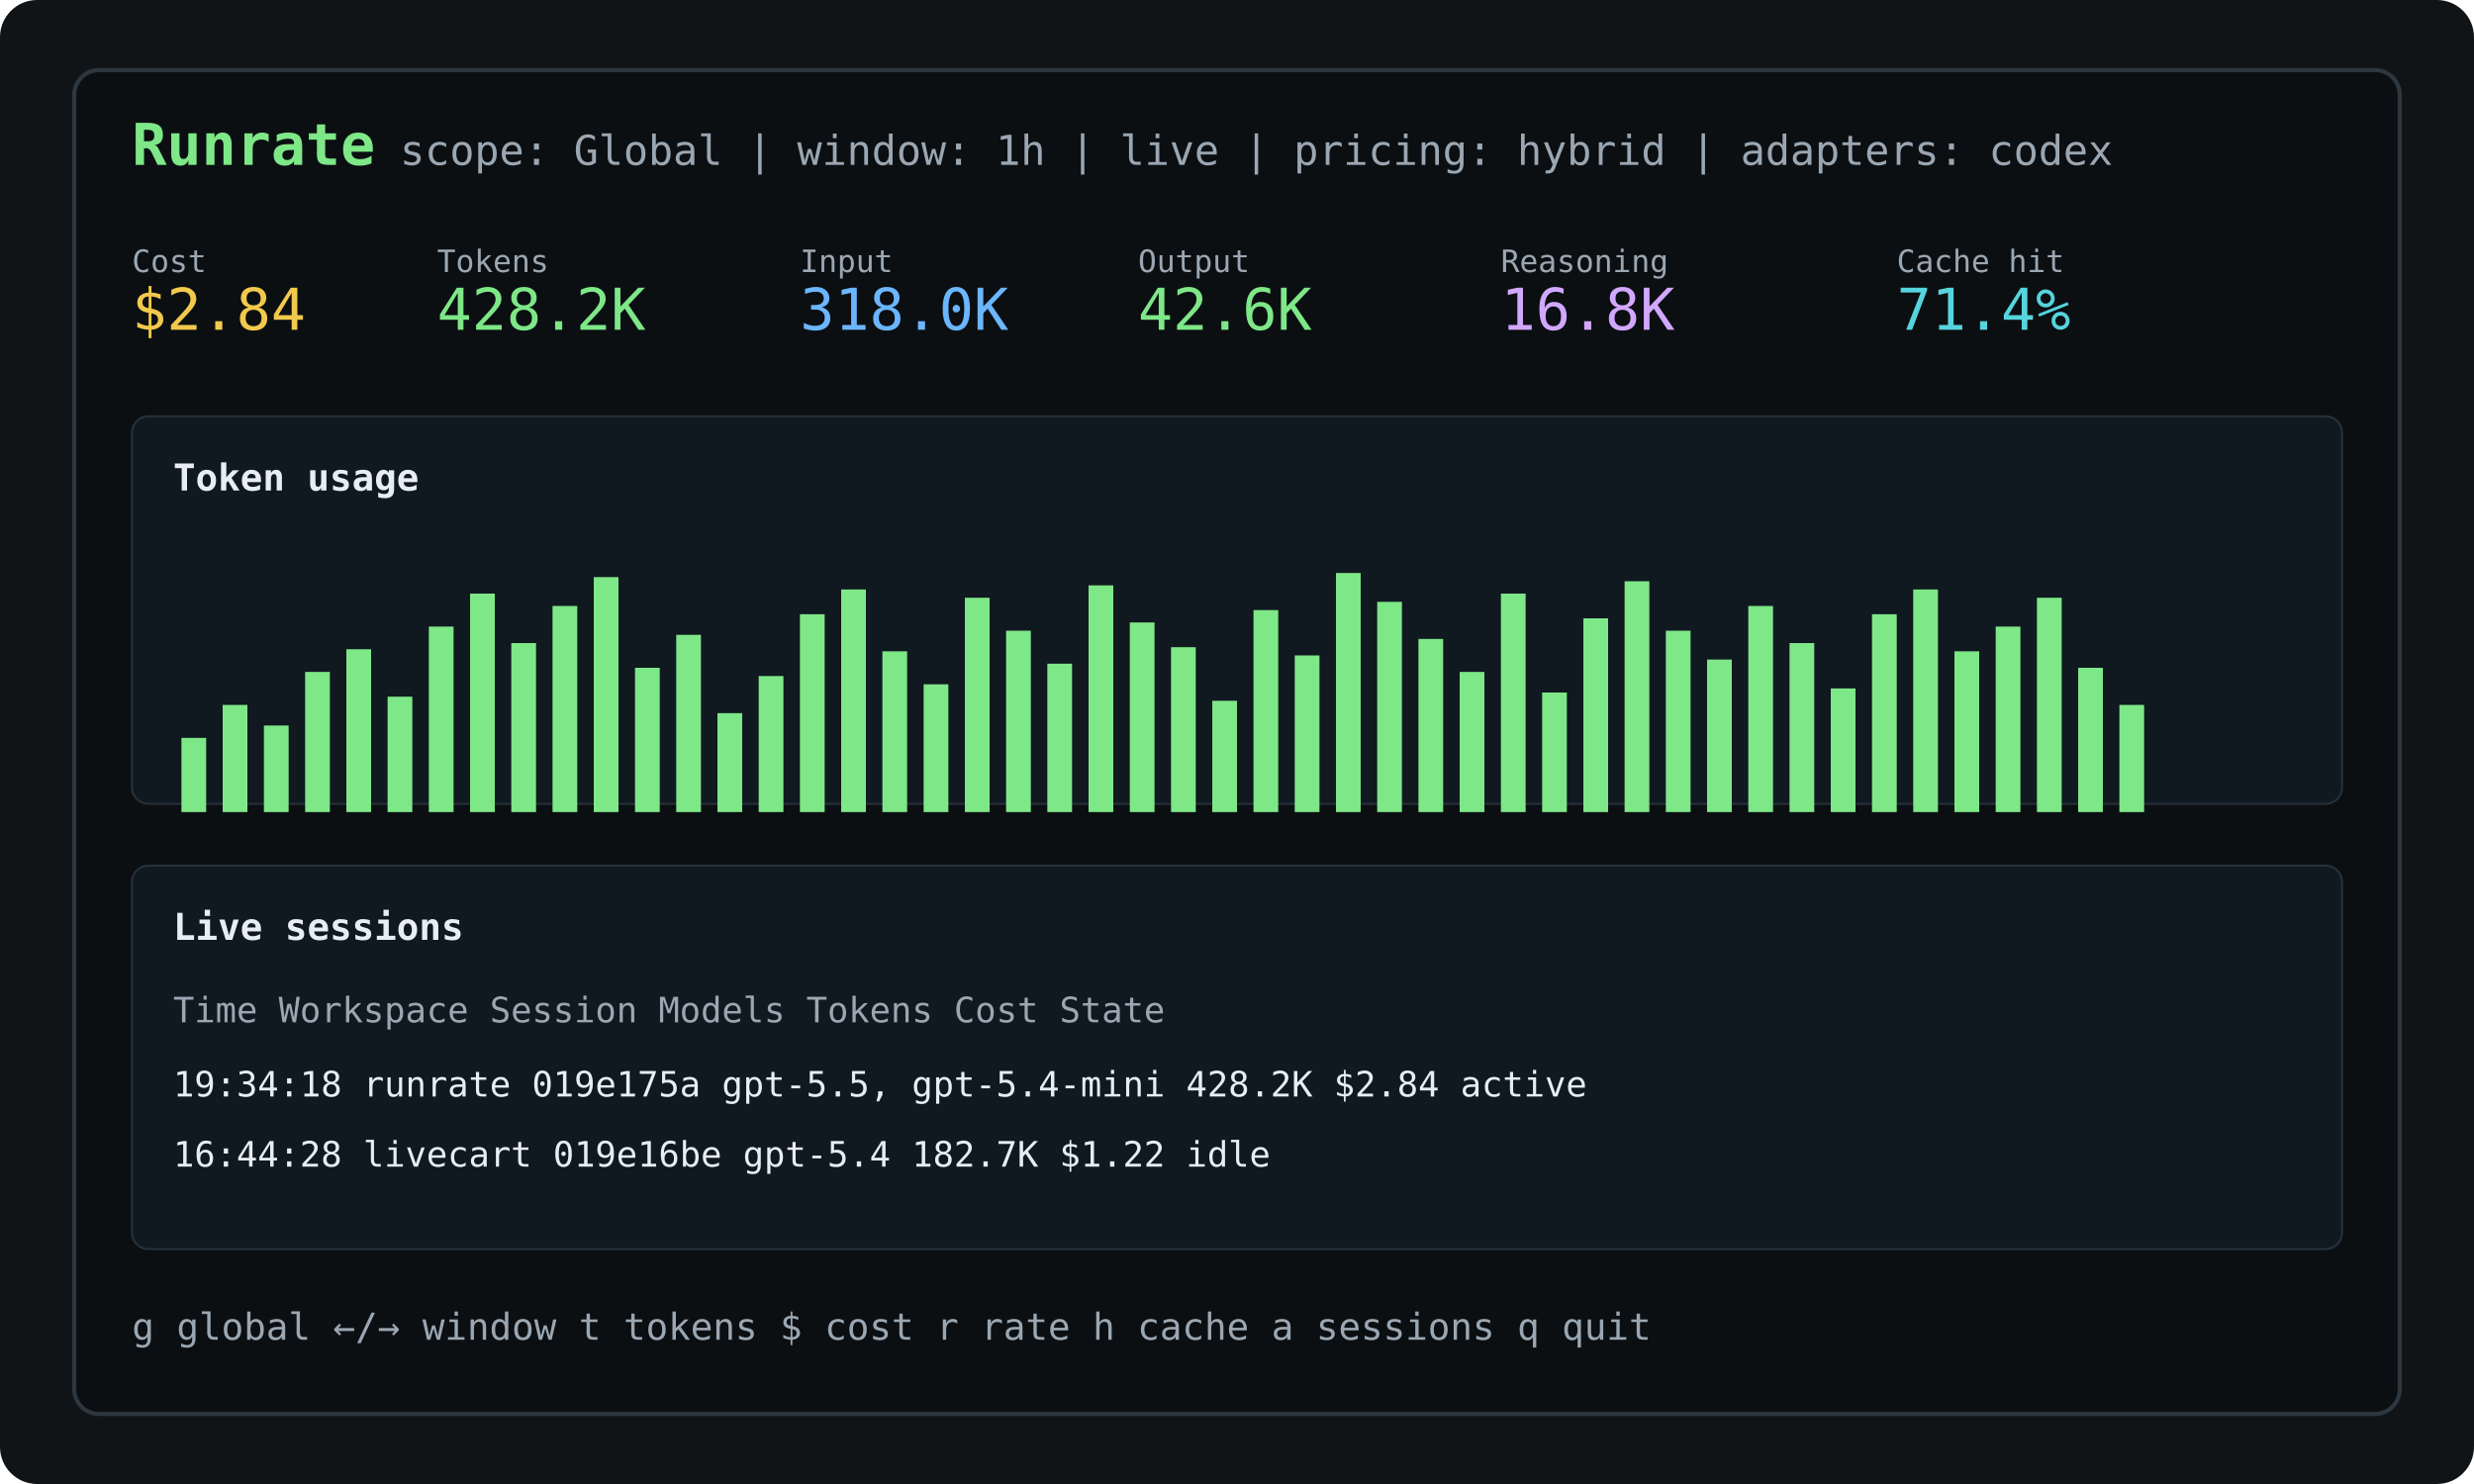
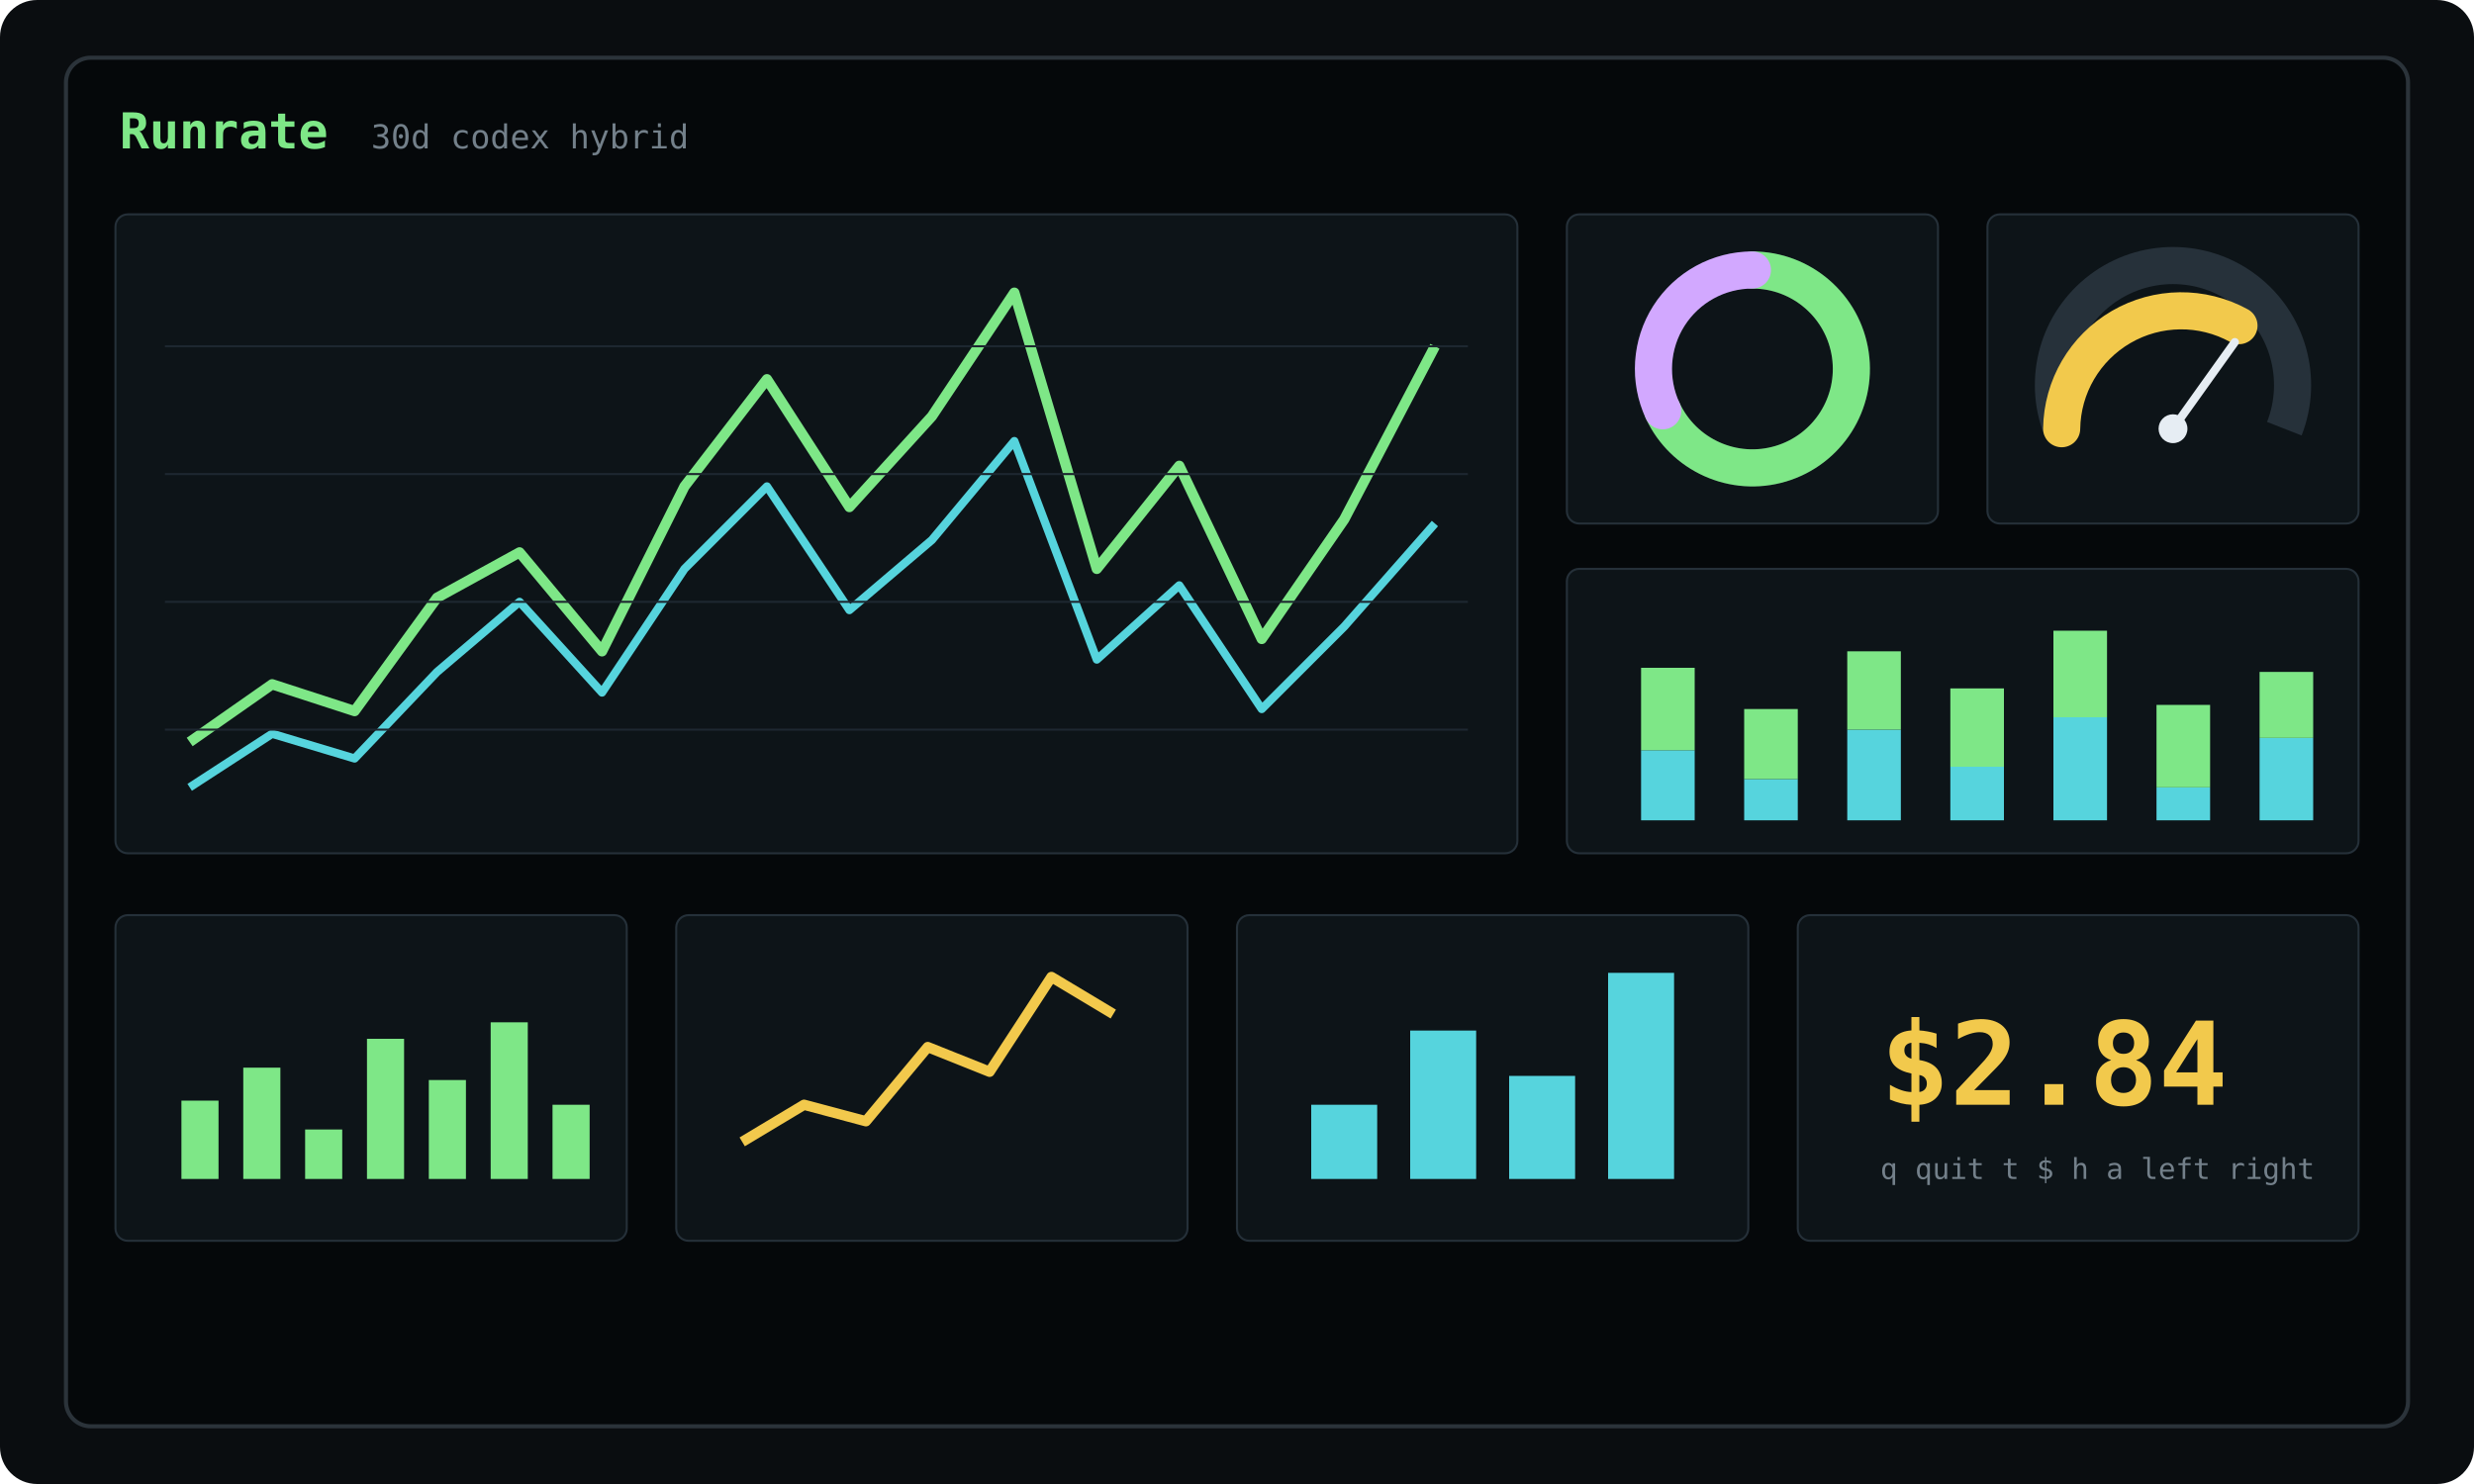
<svg xmlns="http://www.w3.org/2000/svg" width="1200" height="720" viewBox="0 0 1200 720" fill="none">
-   <rect width="1200" height="720" rx="18" fill="#101417" />
-   <rect x="36" y="34" width="1128" height="652" rx="12" fill="#0B0F12" stroke="#2D3740" stroke-width="2" />
-   <text x="64" y="80" fill="#7EE787" font-family="Menlo, Consolas, monospace" font-size="28" font-weight="700">Runrate</text>
-   <text x="194" y="80" fill="#9AA7B2" font-family="Menlo, Consolas, monospace" font-size="20">scope: Global | window: 1h | live | pricing: hybrid | adapters: codex</text>
+   <rect width="1200" height="720" rx="18" fill="#0A0D10" />
+   <rect x="32" y="28" width="1136" height="664" rx="12" fill="#05080A" stroke="#2B333A" stroke-width="2" />
  <g font-family="Menlo, Consolas, monospace">
-     <text x="64" y="132" fill="#9AA7B2" font-size="15">Cost</text>
-     <text x="64" y="160" fill="#F2C94C" font-size="28">$2.84</text>
-     <text x="212" y="132" fill="#9AA7B2" font-size="15">Tokens</text>
-     <text x="212" y="160" fill="#7EE787" font-size="28">428.2K</text>
-     <text x="388" y="132" fill="#9AA7B2" font-size="15">Input</text>
-     <text x="388" y="160" fill="#6CB6FF" font-size="28">318.0K</text>
-     <text x="552" y="132" fill="#9AA7B2" font-size="15">Output</text>
-     <text x="552" y="160" fill="#7EE787" font-size="28">42.6K</text>
-     <text x="728" y="132" fill="#9AA7B2" font-size="15">Reasoning</text>
-     <text x="728" y="160" fill="#D2A8FF" font-size="28">16.8K</text>
-     <text x="920" y="132" fill="#9AA7B2" font-size="15">Cache hit</text>
-     <text x="920" y="160" fill="#56D4DD" font-size="28">71.4%</text>
+     <text x="58" y="72" fill="#7EE787" font-size="24" font-weight="700">Runrate</text>
+     <text x="180" y="72" fill="#73808A" font-size="16">30d  codex  hybrid</text>
  </g>
-   <rect x="64" y="202" width="1072" height="188" rx="8" fill="#101820" stroke="#26313A" />
-   <text x="84" y="238" fill="#E6EDF3" font-family="Menlo, Consolas, monospace" font-size="18" font-weight="700">Token usage</text>
-   <g transform="translate(88 270)" fill="#7EE787">
-     <rect x="0" y="88" width="12" height="36" />
-     <rect x="20" y="72" width="12" height="52" />
-     <rect x="40" y="82" width="12" height="42" />
-     <rect x="60" y="56" width="12" height="68" />
-     <rect x="80" y="45" width="12" height="79" />
-     <rect x="100" y="68" width="12" height="56" />
-     <rect x="120" y="34" width="12" height="90" />
-     <rect x="140" y="18" width="12" height="106" />
-     <rect x="160" y="42" width="12" height="82" />
-     <rect x="180" y="24" width="12" height="100" />
-     <rect x="200" y="10" width="12" height="114" />
-     <rect x="220" y="54" width="12" height="70" />
-     <rect x="240" y="38" width="12" height="86" />
-     <rect x="260" y="76" width="12" height="48" />
-     <rect x="280" y="58" width="12" height="66" />
-     <rect x="300" y="28" width="12" height="96" />
-     <rect x="320" y="16" width="12" height="108" />
-     <rect x="340" y="46" width="12" height="78" />
-     <rect x="360" y="62" width="12" height="62" />
-     <rect x="380" y="20" width="12" height="104" />
-     <rect x="400" y="36" width="12" height="88" />
-     <rect x="420" y="52" width="12" height="72" />
-     <rect x="440" y="14" width="12" height="110" />
-     <rect x="460" y="32" width="12" height="92" />
-     <rect x="480" y="44" width="12" height="80" />
-     <rect x="500" y="70" width="12" height="54" />
-     <rect x="520" y="26" width="12" height="98" />
-     <rect x="540" y="48" width="12" height="76" />
-     <rect x="560" y="8" width="12" height="116" />
-     <rect x="580" y="22" width="12" height="102" />
-     <rect x="600" y="40" width="12" height="84" />
-     <rect x="620" y="56" width="12" height="68" />
-     <rect x="640" y="18" width="12" height="106" />
-     <rect x="660" y="66" width="12" height="58" />
-     <rect x="680" y="30" width="12" height="94" />
-     <rect x="700" y="12" width="12" height="112" />
-     <rect x="720" y="36" width="12" height="88" />
-     <rect x="740" y="50" width="12" height="74" />
-     <rect x="760" y="24" width="12" height="100" />
-     <rect x="780" y="42" width="12" height="82" />
-     <rect x="800" y="64" width="12" height="60" />
-     <rect x="820" y="28" width="12" height="96" />
-     <rect x="840" y="16" width="12" height="108" />
-     <rect x="860" y="46" width="12" height="78" />
-     <rect x="880" y="34" width="12" height="90" />
-     <rect x="900" y="20" width="12" height="104" />
-     <rect x="920" y="54" width="12" height="70" />
-     <rect x="940" y="72" width="12" height="52" />
+   <rect x="56" y="104" width="680" height="310" rx="6" fill="#0D1418" stroke="#253039" />
+   <polyline points="92,360 132,332 172,345 212,290 252,268 292,316 332,236 372,184 412,246 452,202 492,142 532,276 572,226 612,310 652,252 696,168" stroke="#7EE787" stroke-width="5" fill="none" stroke-linejoin="round" />
+   <polyline points="92,382 132,356 172,368 212,326 252,292 292,336 332,276 372,236 412,296 452,262 492,214 532,320 572,284 612,344 652,304 696,254" stroke="#56D4DD" stroke-width="4" fill="none" stroke-linejoin="round" />
+   <g stroke="#1D2730" stroke-width="1">
+     <line x1="80" y1="168" x2="712" y2="168" />
+     <line x1="80" y1="230" x2="712" y2="230" />
+     <line x1="80" y1="292" x2="712" y2="292" />
+     <line x1="80" y1="354" x2="712" y2="354" />
  </g>
-   <rect x="64" y="420" width="1072" height="186" rx="8" fill="#101820" stroke="#26313A" />
-   <text x="84" y="456" fill="#E6EDF3" font-family="Menlo, Consolas, monospace" font-size="18" font-weight="700">Live sessions</text>
-   <g font-family="Menlo, Consolas, monospace" font-size="17">
-     <text x="84" y="496" fill="#9AA7B2">Time       Workspace          Session   Models                    Tokens       Cost      State</text>
-     <text x="84" y="532" fill="#E6EDF3">19:34:18   runrate            019e175a  gpt-5.5, gpt-5.4-mini    428.2K      $2.84     active</text>
-     <text x="84" y="566" fill="#E6EDF3">16:44:28   livecart           019e16be  gpt-5.4                  182.7K      $1.22     idle</text>
+   <rect x="760" y="104" width="180" height="150" rx="6" fill="#0D1418" stroke="#253039" />
+   <circle cx="850" cy="179" r="48" stroke="#26313A" stroke-width="18" />
+   <path d="M850 131a48 48 0 1 1-43.5 68.3" stroke="#7EE787" stroke-width="18" stroke-linecap="round" />
+   <path d="M806.5 199.3A48 48 0 0 1 850 131" stroke="#D2A8FF" stroke-width="18" stroke-linecap="round" />
+   <rect x="964" y="104" width="180" height="150" rx="6" fill="#0D1418" stroke="#253039" />
+   <path d="M1000 208a58 58 0 1 1 108 0" stroke="#26313A" stroke-width="18" fill="none" />
+   <path d="M1000 208a58 58 0 0 1 86-50" stroke="#F2C94C" stroke-width="18" fill="none" stroke-linecap="round" />
+   <circle cx="1054" cy="208" r="7" fill="#E6EDF3" />
+   <line x1="1054" y1="208" x2="1084" y2="166" stroke="#E6EDF3" stroke-width="4" stroke-linecap="round" />
+   <rect x="760" y="276" width="384" height="138" rx="6" fill="#0D1418" stroke="#253039" />
+   <g transform="translate(796 306)">
+     <rect x="0" y="58" width="26" height="34" fill="#56D4DD" />
+     <rect x="0" y="18" width="26" height="40" fill="#7EE787" />
+     <rect x="50" y="72" width="26" height="20" fill="#56D4DD" />
+     <rect x="50" y="38" width="26" height="34" fill="#7EE787" />
+     <rect x="100" y="48" width="26" height="44" fill="#56D4DD" />
+     <rect x="100" y="10" width="26" height="38" fill="#7EE787" />
+     <rect x="150" y="66" width="26" height="26" fill="#56D4DD" />
+     <rect x="150" y="28" width="26" height="38" fill="#7EE787" />
+     <rect x="200" y="42" width="26" height="50" fill="#56D4DD" />
+     <rect x="200" y="0" width="26" height="42" fill="#7EE787" />
+     <rect x="250" y="76" width="26" height="16" fill="#56D4DD" />
+     <rect x="250" y="36" width="26" height="40" fill="#7EE787" />
+     <rect x="300" y="52" width="26" height="40" fill="#56D4DD" />
+     <rect x="300" y="20" width="26" height="32" fill="#7EE787" />
  </g>
-   <text x="64" y="650" fill="#9AA7B2" font-family="Menlo, Consolas, monospace" font-size="18">g global  ←/→ window  t tokens  $ cost  r rate  h cache  a sessions  q quit</text>
+   <rect x="56" y="444" width="248" height="158" rx="6" fill="#0D1418" stroke="#253039" />
+   <g transform="translate(88 490)">
+     <rect x="0" y="44" width="18" height="38" fill="#7EE787" />
+     <rect x="30" y="28" width="18" height="54" fill="#7EE787" />
+     <rect x="60" y="58" width="18" height="24" fill="#7EE787" />
+     <rect x="90" y="14" width="18" height="68" fill="#7EE787" />
+     <rect x="120" y="34" width="18" height="48" fill="#7EE787" />
+     <rect x="150" y="6" width="18" height="76" fill="#7EE787" />
+     <rect x="180" y="46" width="18" height="36" fill="#7EE787" />
+   </g>
+   <rect x="328" y="444" width="248" height="158" rx="6" fill="#0D1418" stroke="#253039" />
+   <polyline points="360,554 390,536 420,544 450,508 480,520 510,474 540,492" stroke="#F2C94C" stroke-width="5" fill="none" stroke-linejoin="round" />
+   <rect x="600" y="444" width="248" height="158" rx="6" fill="#0D1418" stroke="#253039" />
+   <g fill="#56D4DD">
+     <rect x="636" y="536" width="32" height="36" />
+     <rect x="684" y="500" width="32" height="72" />
+     <rect x="732" y="522" width="32" height="50" />
+     <rect x="780" y="472" width="32" height="100" />
+   </g>
+   <rect x="872" y="444" width="272" height="158" rx="6" fill="#0D1418" stroke="#253039" />
+   <g font-family="Menlo, Consolas, monospace">
+     <text x="912" y="536" fill="#F2C94C" font-size="56" font-weight="700">$2.84</text>
+     <text x="912" y="572" fill="#73808A" font-size="14">q quit  t $ h a  left right</text>
+   </g>
</svg>
